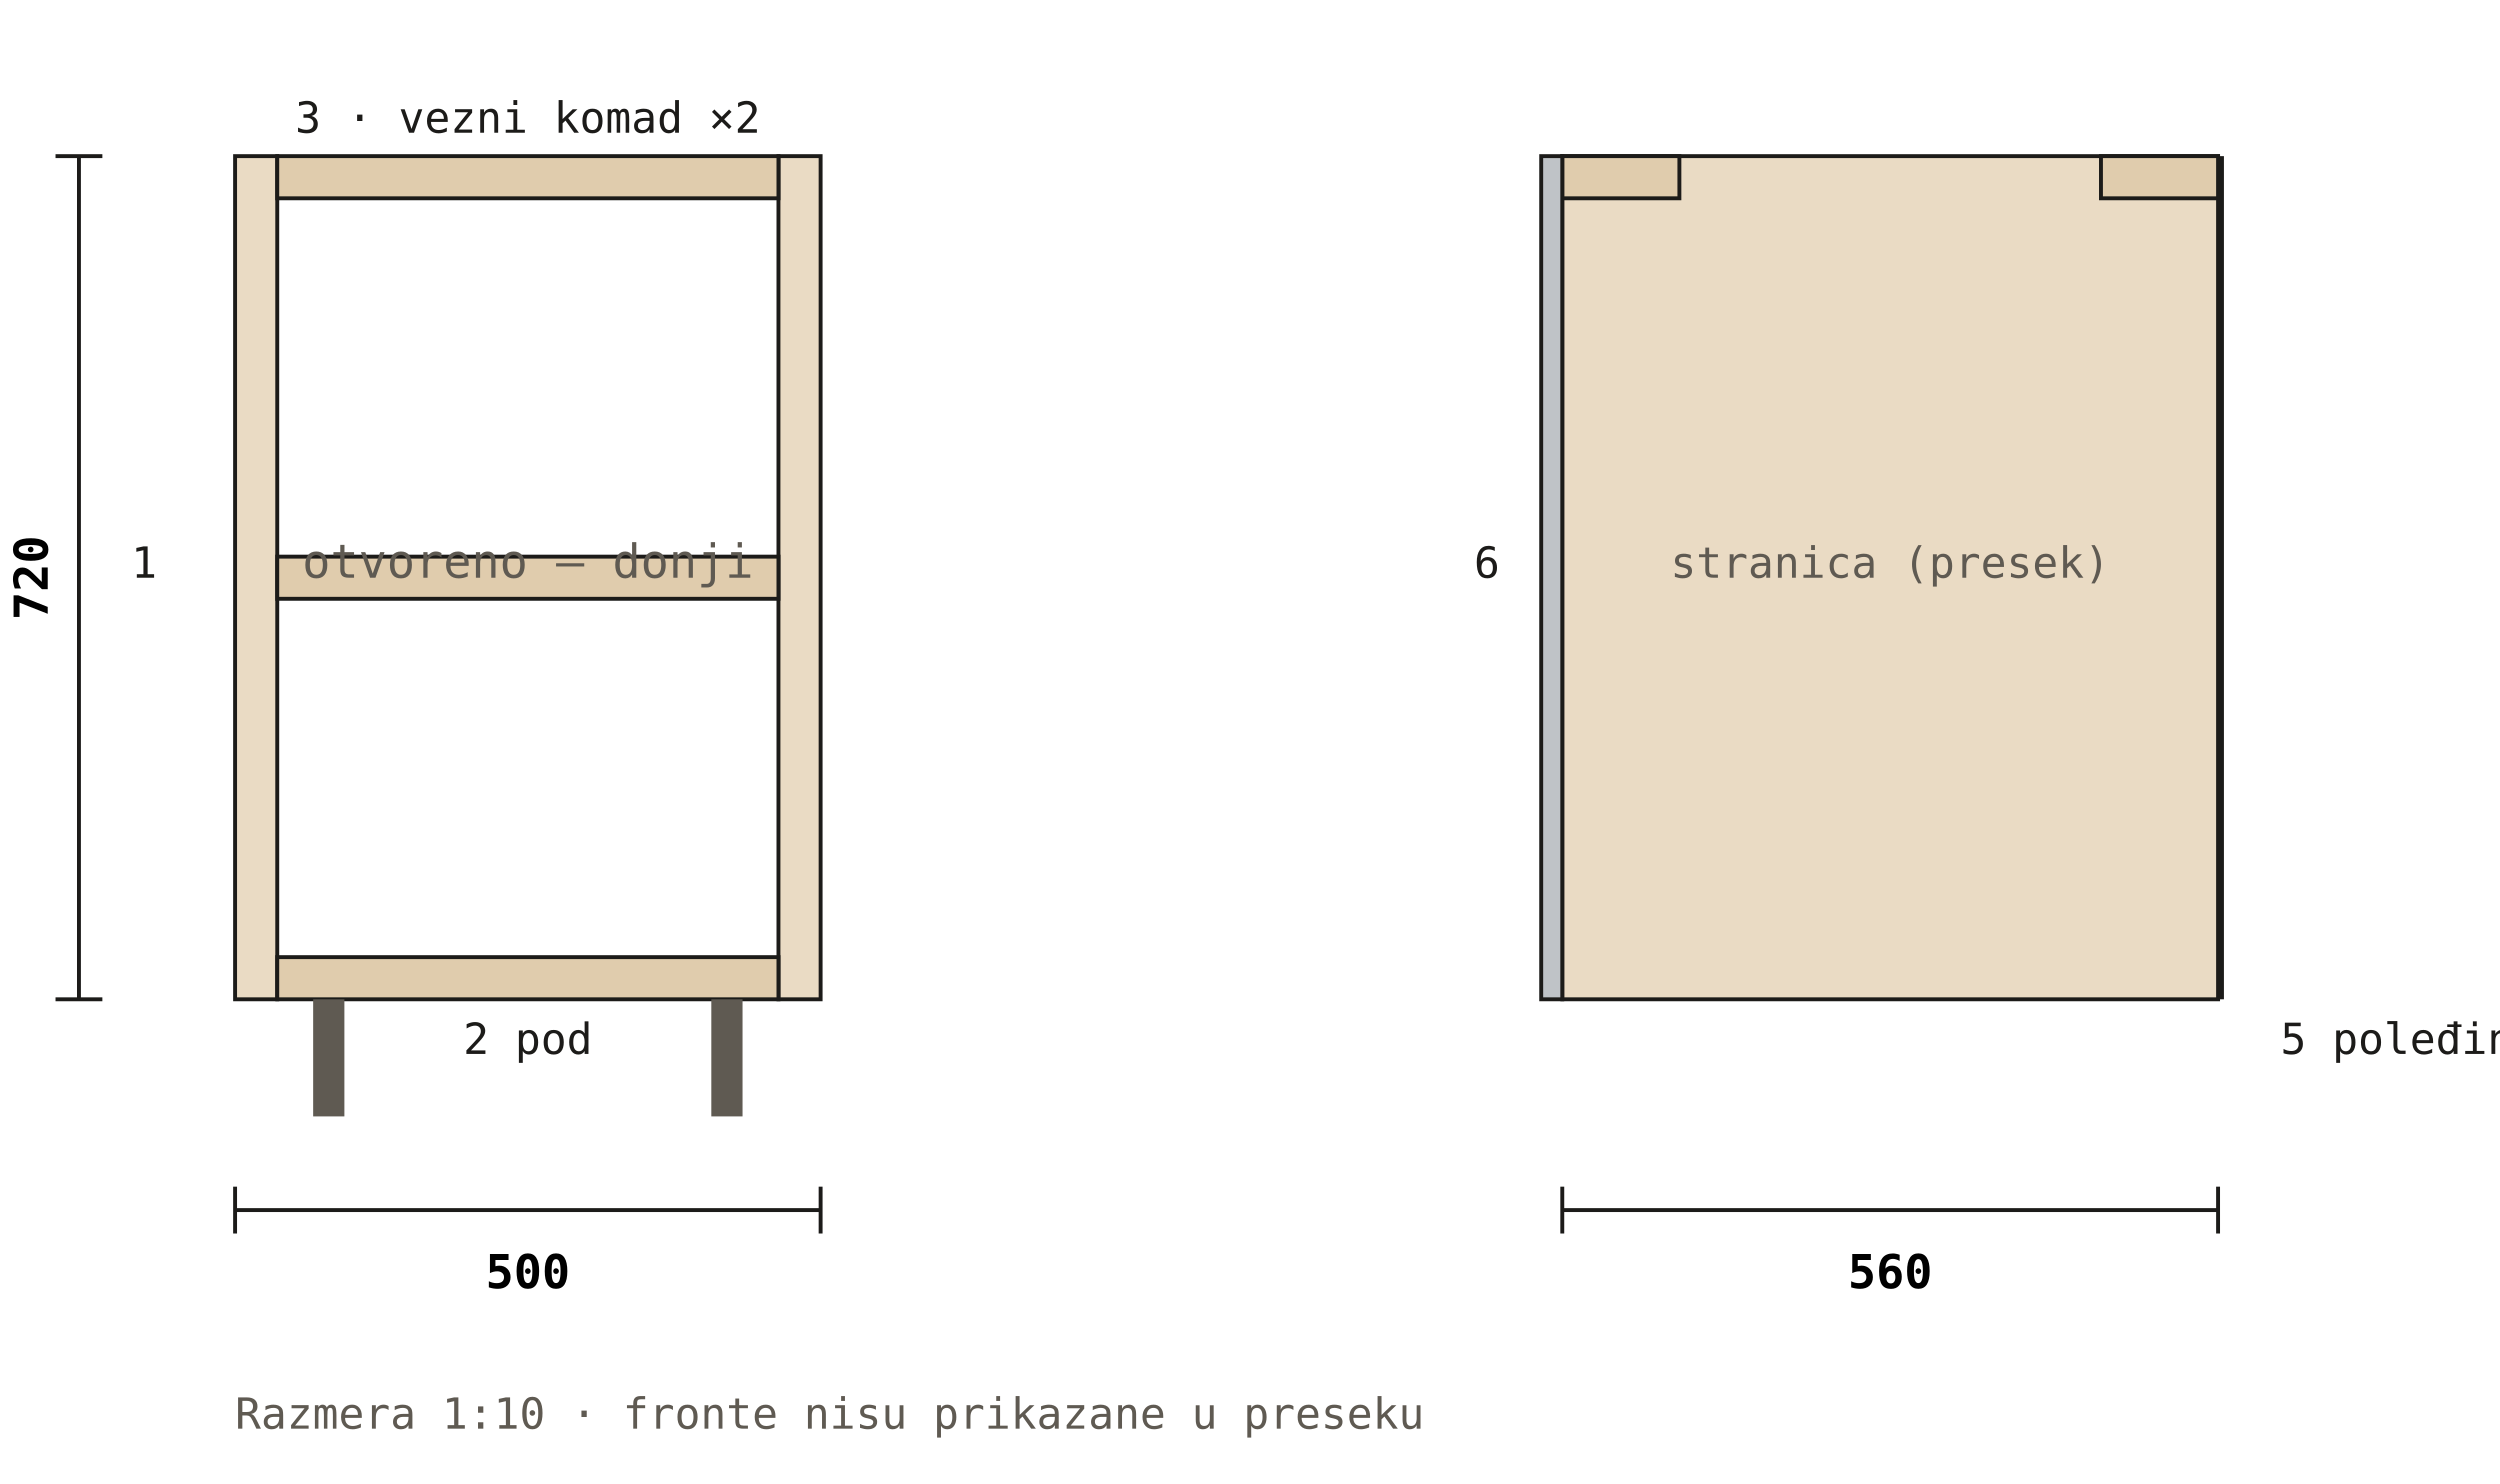
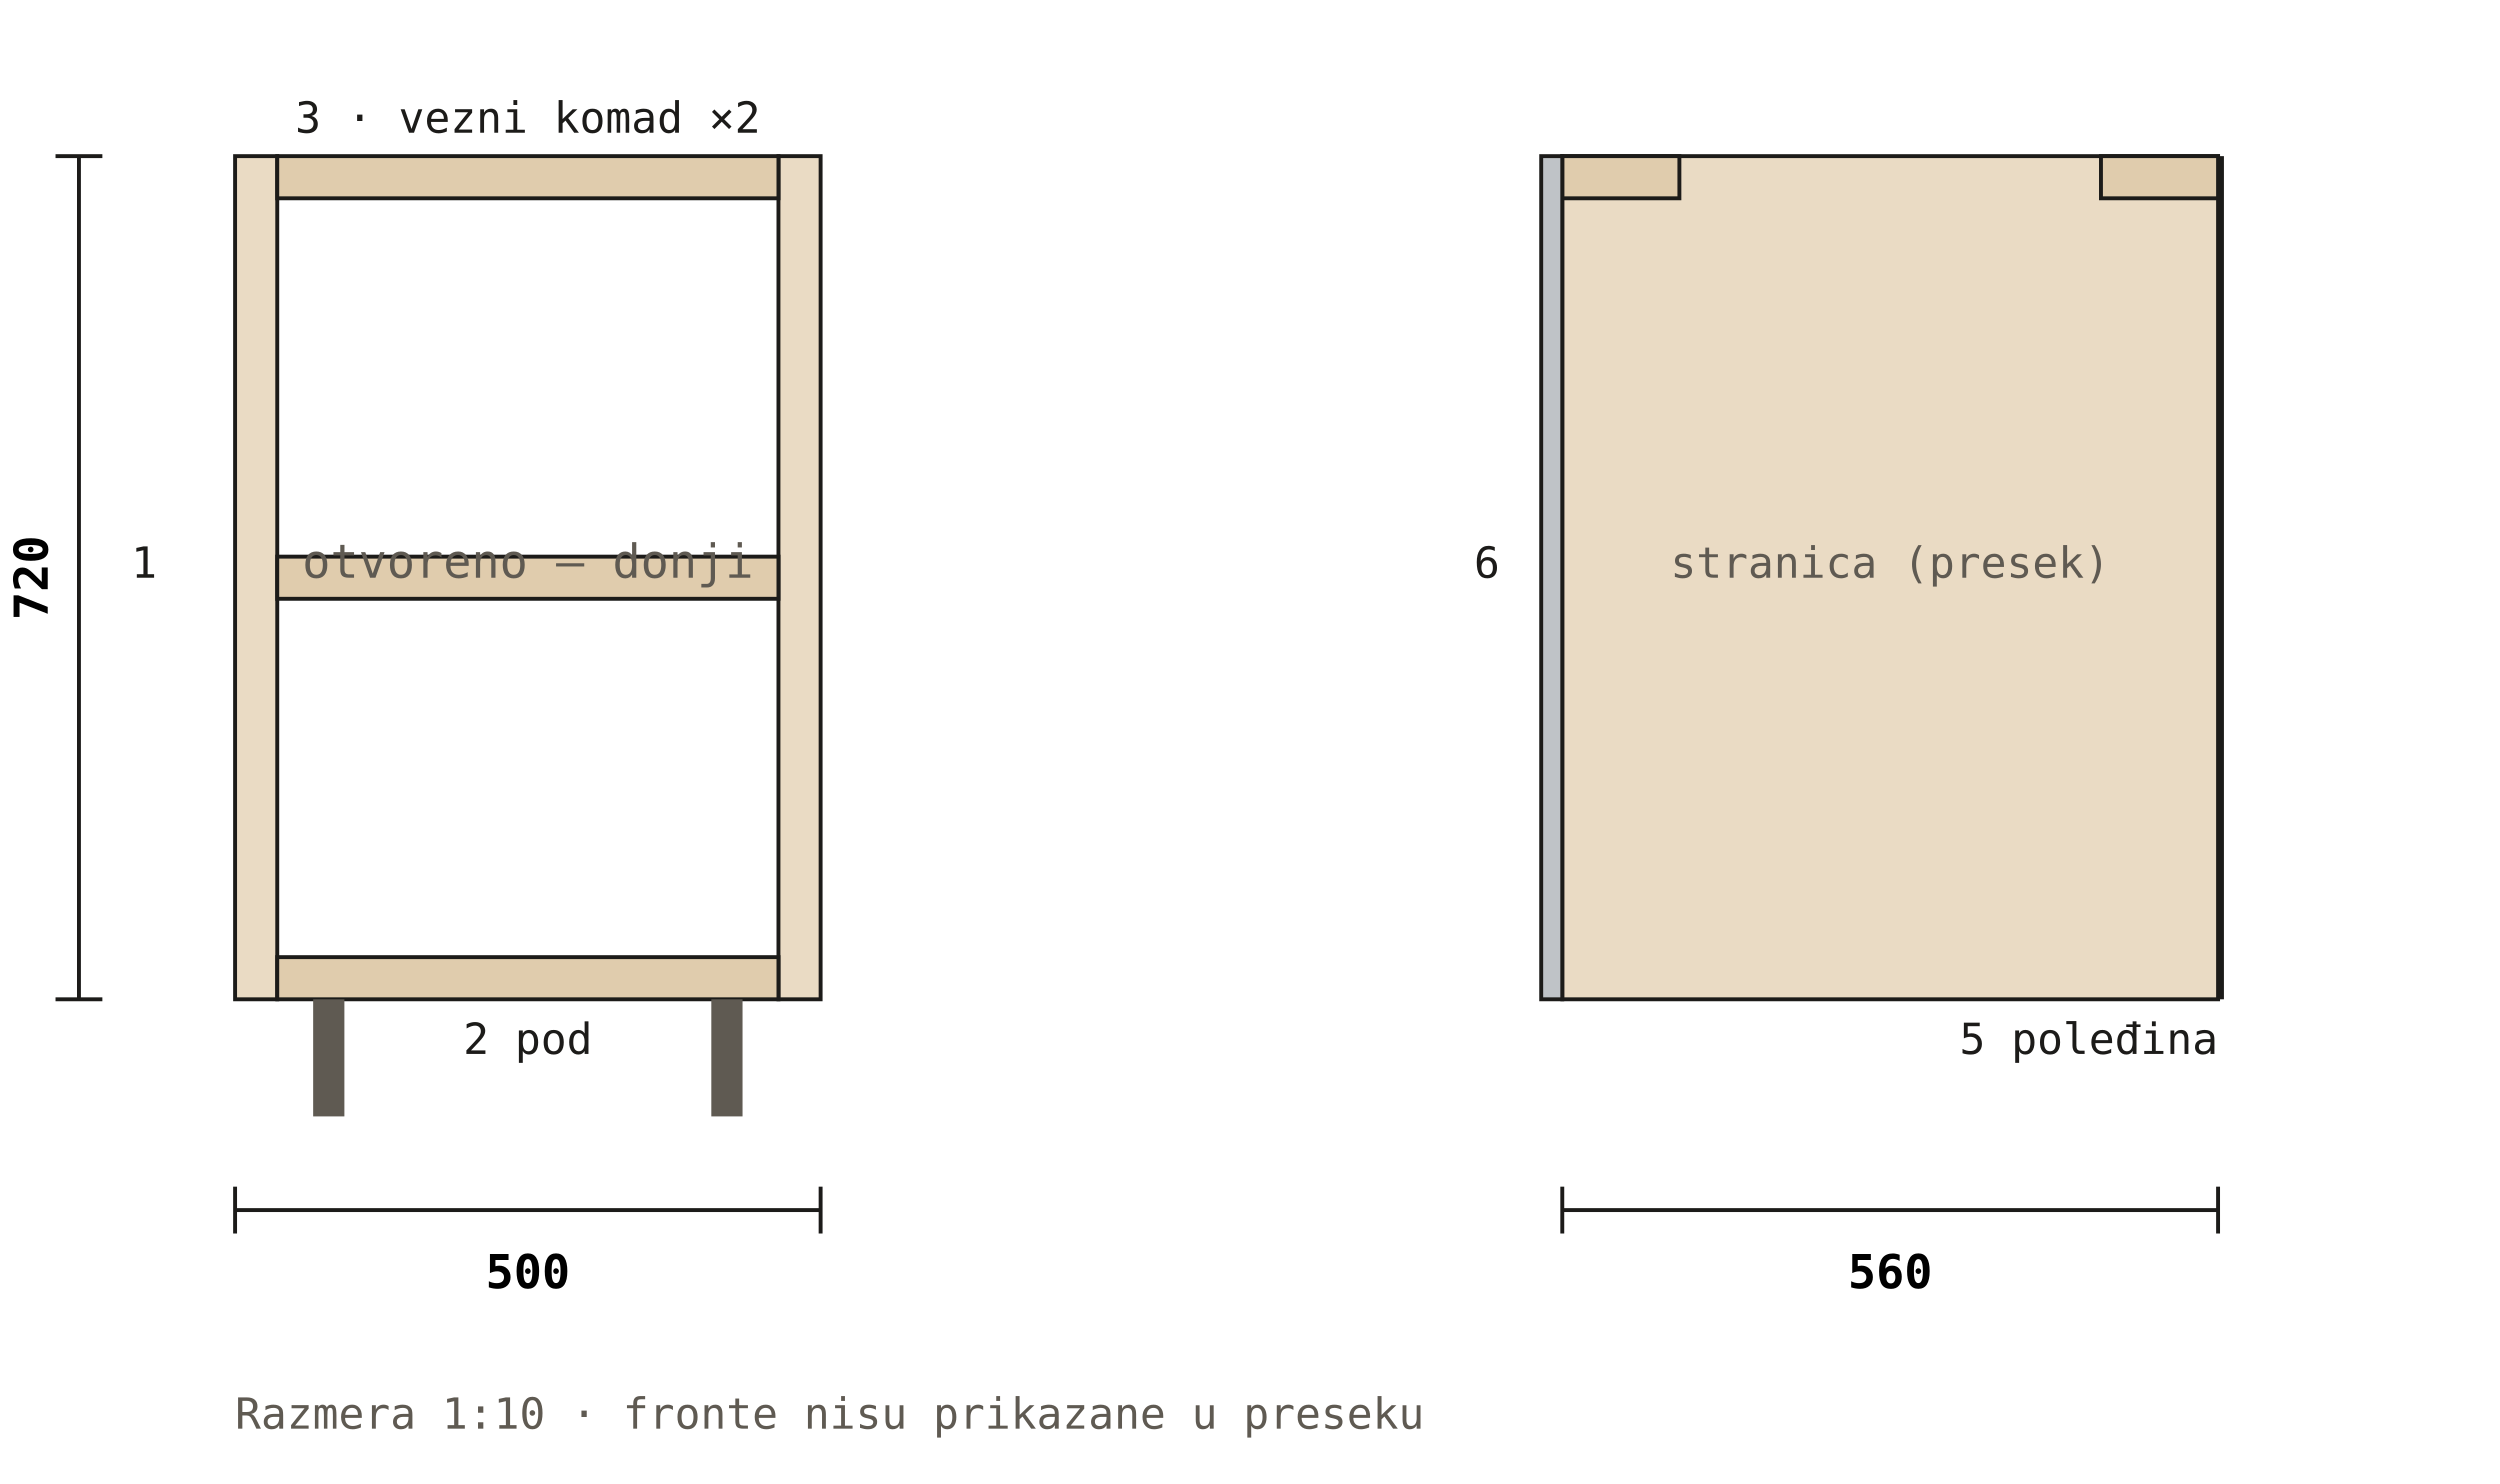
<svg xmlns="http://www.w3.org/2000/svg" viewBox="0 0 640 380" role="img" aria-label="D1: pogled spreda na korpus 500×720 sa označenim delovima i bočni presek dubine 560" width="300" height="178" style="font-family: &quot;IBM Plex Mono&quot;, ui-monospace, monospace; font-weight: 400; text-anchor: start; dominant-baseline: auto;">
  <g>
    <rect x="60" y="40" width="10.8" height="216" fill="#EADBC4" stroke="#1C1B19" />
    <rect x="199.2" y="40" width="10.8" height="216" fill="#EADBC4" stroke="#1C1B19" />
    <rect x="70.8" y="245.2" width="128.4" height="10.8" fill="#E0CCAD" stroke="#1C1B19" />
    <rect x="70.8" y="40" width="128.4" height="10.8" fill="#E0CCAD" stroke="#1C1B19" />
    <rect x="70.8" y="142.6" width="128.4" height="10.8" fill="#E0CCAD" stroke="#1C1B19" />
    <rect x="80" y="256" width="8" height="30" fill="#5F5A52" />
    <rect x="182" y="256" width="8" height="30" fill="#5F5A52" />
    <text x="135" y="148" text-anchor="middle" font-size="12" fill="#5F5A52" style="font-family: &quot;IBM Plex Mono&quot;, ui-monospace, monospace; font-weight: 400; text-anchor: middle; dominant-baseline: auto;">otvoreno — donji</text>
    <text x="40" y="148" text-anchor="end" font-size="11" fill="#1C1B19" style="font-family: &quot;IBM Plex Mono&quot;, ui-monospace, monospace; font-weight: 400; text-anchor: end; dominant-baseline: auto;">1</text>
    <text x="135" y="270" text-anchor="middle" font-size="11" fill="#1C1B19" style="font-family: &quot;IBM Plex Mono&quot;, ui-monospace, monospace; font-weight: 400; text-anchor: middle; dominant-baseline: auto;">2 pod</text>
    <text x="135" y="34" text-anchor="middle" font-size="11" fill="#1C1B19" style="font-family: &quot;IBM Plex Mono&quot;, ui-monospace, monospace; font-weight: 400; text-anchor: middle; dominant-baseline: auto;">3 · vezni komad ×2</text>
  </g>
  <line x1="60" y1="310" x2="210" y2="310" stroke="#1C1B19" />
  <line x1="60" y1="304" x2="60" y2="316" stroke="#1C1B19" />
  <line x1="210" y1="304" x2="210" y2="316" stroke="#1C1B19" />
  <text x="135" y="330" text-anchor="middle" font-size="12" font-weight="600" style="font-family: &quot;IBM Plex Mono&quot;, ui-monospace, monospace; font-weight: 600; text-anchor: middle; dominant-baseline: auto;">500</text>
  <line x1="20" y1="40" x2="20" y2="256" stroke="#1C1B19" />
  <line x1="14" y1="40" x2="26" y2="40" stroke="#1C1B19" />
  <line x1="14" y1="256" x2="26" y2="256" stroke="#1C1B19" />
  <text x="12" y="148" font-size="12" font-weight="600" transform="rotate(-90 12 148)" text-anchor="middle" style="font-family: &quot;IBM Plex Mono&quot;, ui-monospace, monospace; font-weight: 600; text-anchor: middle; dominant-baseline: auto;">720</text>
  <g>
    <rect x="400" y="40" width="168" height="216" fill="#EADBC4" stroke="#1C1B19" />
    <rect x="568" y="40" width="1.5" height="216" fill="#1C1B19" />
    <rect x="400" y="40" width="30" height="10.8" fill="#E0CCAD" stroke="#1C1B19" />
    <rect x="538" y="40" width="30" height="10.8" fill="#E0CCAD" stroke="#1C1B19" />
    <rect x="394.6" y="40" width="5.4" height="216" fill="#BFC3C7" stroke="#1C1B19" />
    <text x="484" y="148" text-anchor="middle" font-size="11" fill="#5F5A52" style="font-family: &quot;IBM Plex Mono&quot;, ui-monospace, monospace; font-weight: 400; text-anchor: middle; dominant-baseline: auto;">stranica (presek)</text>
    <text x="384" y="148" text-anchor="end" font-size="11" fill="#1C1B19" style="font-family: &quot;IBM Plex Mono&quot;, ui-monospace, monospace; font-weight: 400; text-anchor: end; dominant-baseline: auto;">6</text>
-     <text x="584" y="270" font-size="11" fill="#1C1B19" style="font-family: &quot;IBM Plex Mono&quot;, ui-monospace, monospace; font-weight: 400; text-anchor: start; dominant-baseline: auto;">5 poleđina</text>
+     <text x="568" y="270" text-anchor="end" font-size="11" fill="#1C1B19" style="font-family: &quot;IBM Plex Mono&quot;, ui-monospace, monospace; font-weight: 400; text-anchor: end; dominant-baseline: auto;">5 poleđina</text>
    <line x1="400" y1="310" x2="568" y2="310" stroke="#1C1B19" />
    <line x1="400" y1="304" x2="400" y2="316" stroke="#1C1B19" />
    <line x1="568" y1="304" x2="568" y2="316" stroke="#1C1B19" />
    <text x="484" y="330" text-anchor="middle" font-size="12" font-weight="600" style="font-family: &quot;IBM Plex Mono&quot;, ui-monospace, monospace; font-weight: 600; text-anchor: middle; dominant-baseline: auto;">560</text>
  </g>
  <text x="60" y="366" font-size="11" fill="#5F5A52" style="font-family: &quot;IBM Plex Mono&quot;, ui-monospace, monospace; font-weight: 400; text-anchor: start; dominant-baseline: auto;">Razmera 1:10 · fronte nisu prikazane u preseku</text>
</svg>
